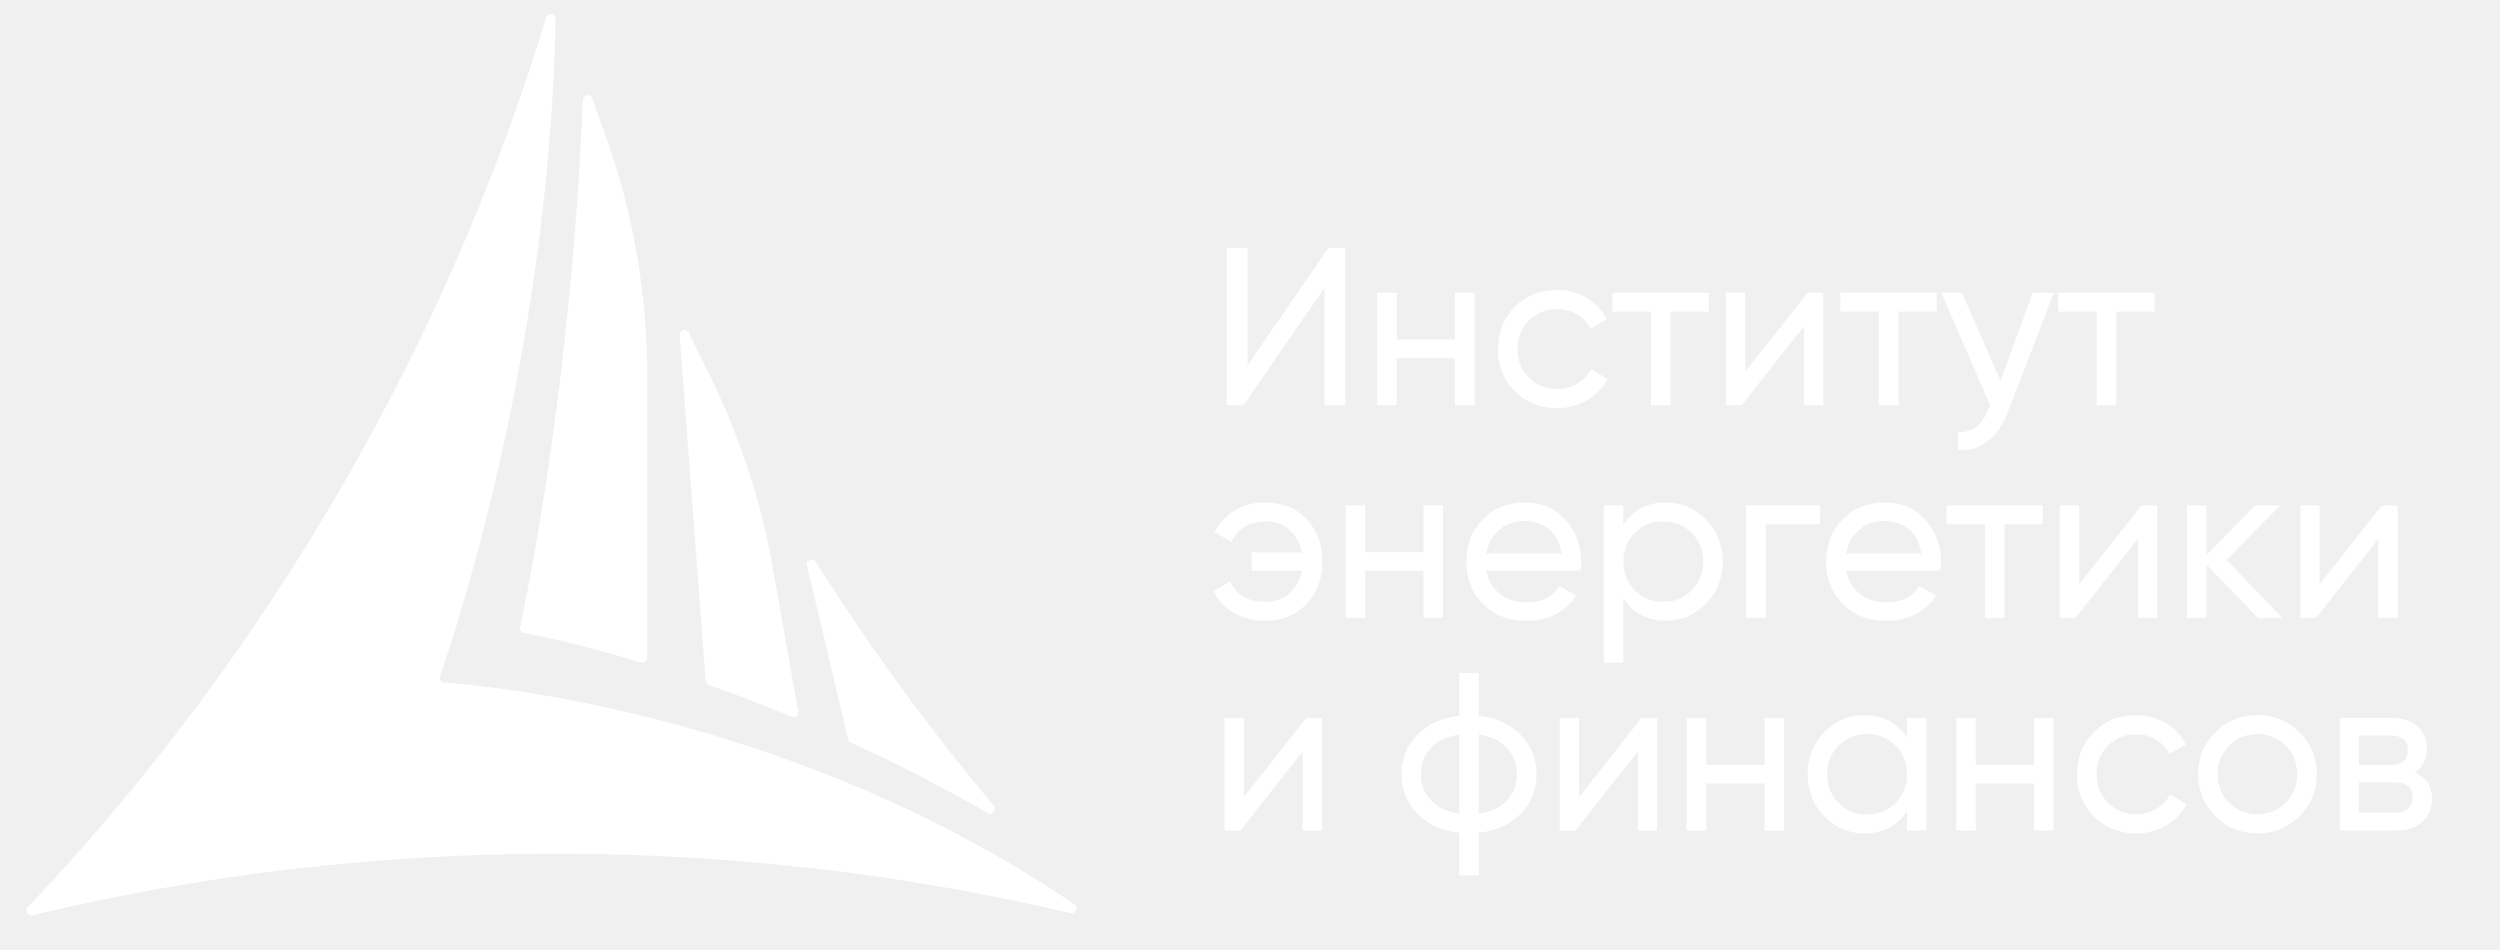
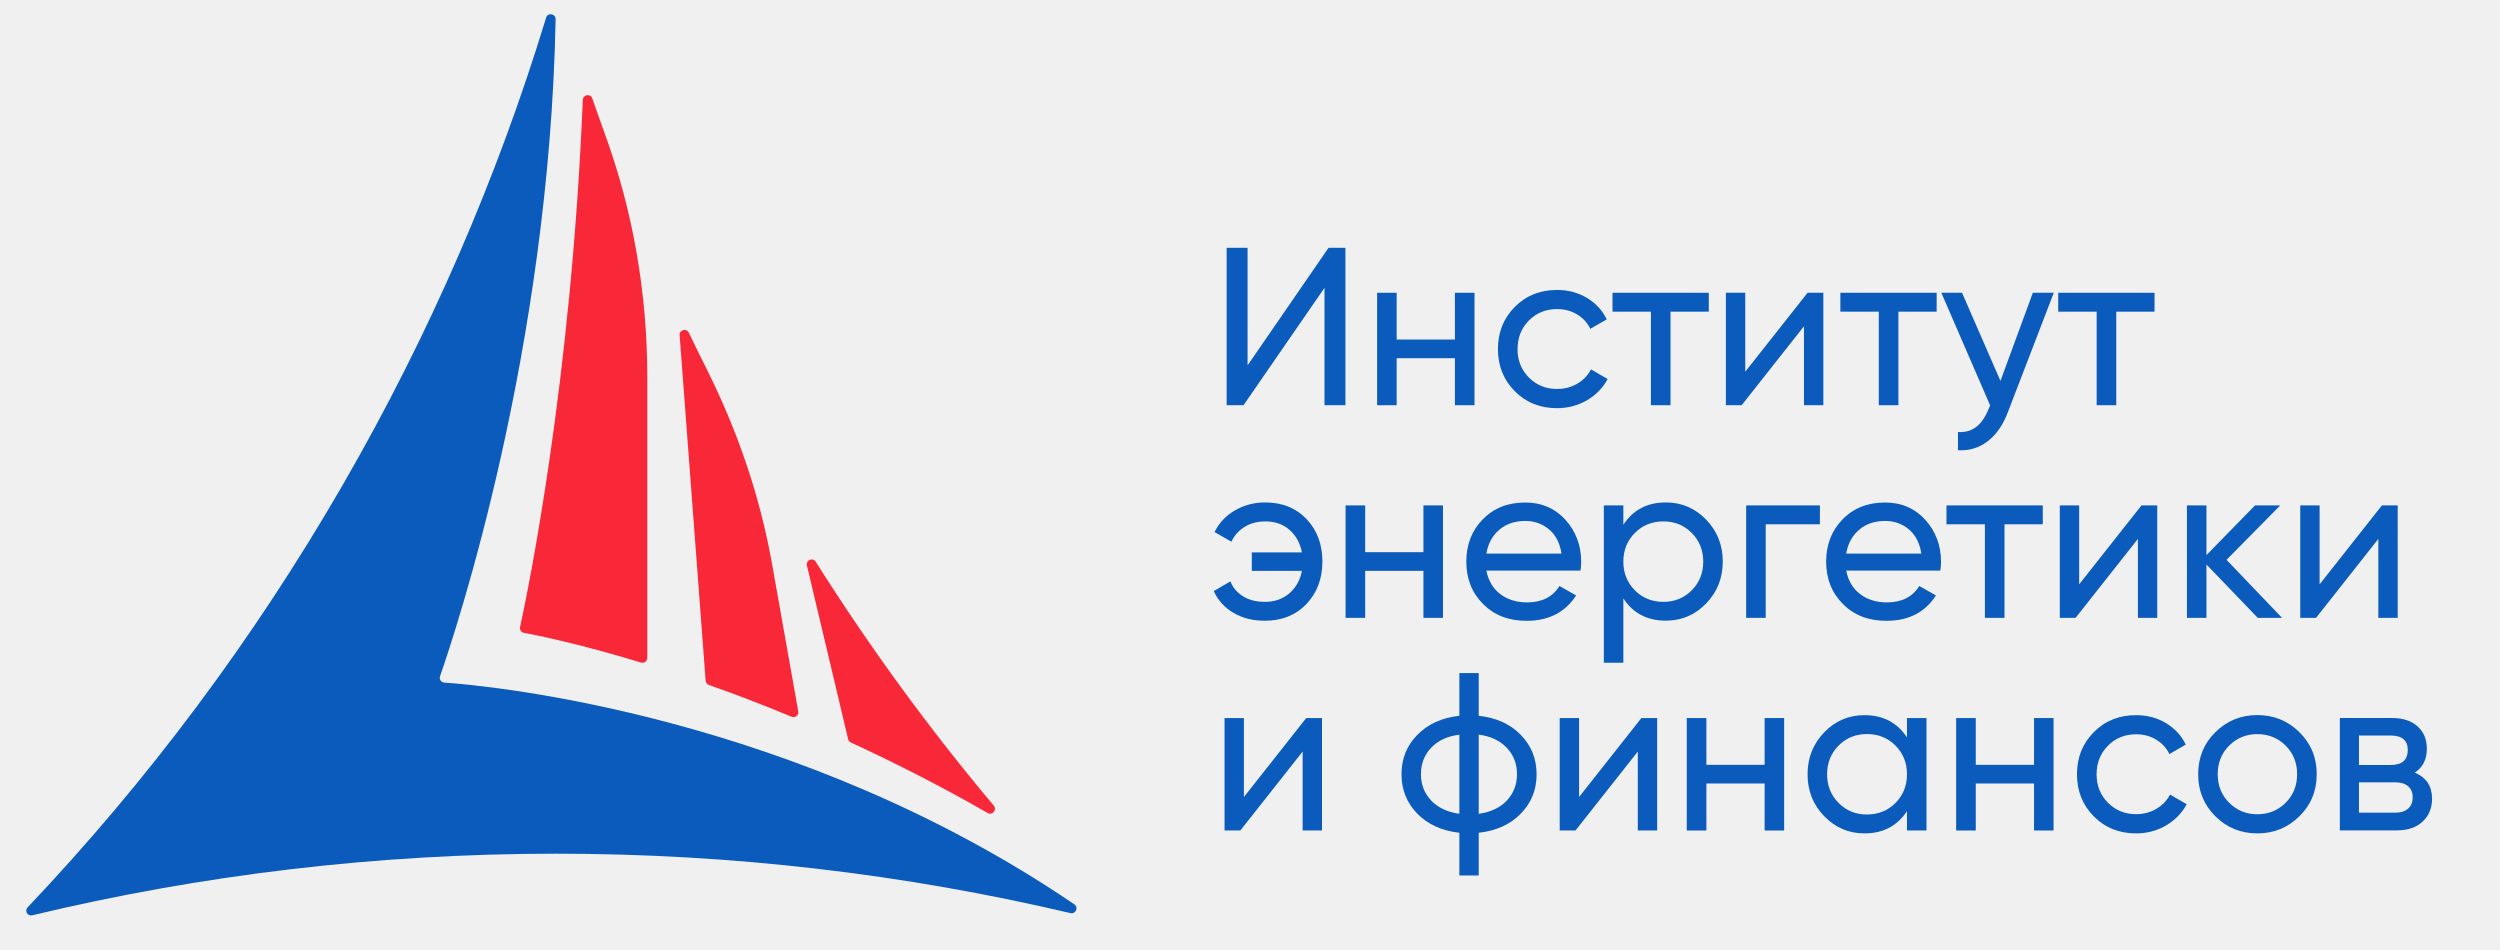
<svg xmlns="http://www.w3.org/2000/svg" version="1.1" id="Слой_1" x="0px" y="0px" viewBox="0 0 320.14 121.6" style="enable-background:new 0 0 320.14 121.6;" xml:space="preserve">
  <style type="text/css">
- 	.st0{fill:#FFFFFF;}
+ 	.st0{fill:#0A5BBC;}
+ 	.st1{fill:#F92838;}
</style>
  <g>
+     <path class="st0" d="M169.61,51.89V36.86l-10.37,15.03h-2.16V31.73h2.68v15.06l10.37-15.06h2.16v20.16H169.61z" />
+     <path class="st0" d="M186.31,37.49h2.51v14.4h-2.51v-6.02h-7.46v6.02h-2.5v-14.4h2.5v5.99h7.46V37.49z" />
+     <path class="st0" d="M199.39,52.27c-2.17,0-3.97-0.72-5.41-2.17c-1.44-1.45-2.16-3.25-2.16-5.4c0-2.15,0.72-3.95,2.16-5.4   c1.44-1.45,3.24-2.17,5.41-2.17c1.42,0,2.7,0.34,3.83,1.02c1.13,0.68,1.98,1.6,2.53,2.75l-2.1,1.21c-0.36-0.77-0.93-1.38-1.68-1.84   s-1.62-0.69-2.58-0.69c-1.44,0-2.65,0.49-3.61,1.47c-0.97,0.98-1.45,2.2-1.45,3.66c0,1.44,0.48,2.65,1.45,3.63   c0.97,0.98,2.17,1.47,3.61,1.47c0.96,0,1.82-0.23,2.59-0.68c0.77-0.45,1.35-1.06,1.76-1.83l2.13,1.24   c-0.61,1.13-1.5,2.04-2.65,2.72C202.06,51.92,200.79,52.27,199.39,52.27z" />
+     <path class="st0" d="M218.82,37.49v2.42h-4.9v11.98h-2.51V39.91h-4.92v-2.42H218.82z" />
+     <path class="st0" d="M231.47,37.49h2.02v14.4h-2.48V41.78l-7.98,10.11h-2.02v-14.4h2.48V47.6L231.47,37.49z" />
+     <path class="st0" d="M248,37.49v2.42h-4.9v11.98h-2.51V39.91h-4.92v-2.42H248z" />
+     <path class="st0" d="M260.32,37.49H263l-5.88,15.29c-0.61,1.63-1.48,2.88-2.59,3.73s-2.38,1.23-3.8,1.14v-2.33   c1.77,0.13,3.06-0.83,3.89-2.88l0.23-0.52l-6.25-14.43h2.65l4.92,11.29L260.32,37.49z" />
+     <path class="st0" d="M275.9,37.49v2.42h-4.9v11.98h-2.51V39.91h-4.92v-2.42H275.9z" />
+     <path class="st0" d="M162,64.34c2.19,0,3.96,0.71,5.31,2.13c1.35,1.42,2.03,3.24,2.03,5.44c0,2.19-0.68,4-2.04,5.43   c-1.36,1.43-3.14,2.15-5.33,2.15c-1.54,0-2.88-0.34-4.03-1.02c-1.15-0.68-1.99-1.61-2.51-2.78l2.13-1.24   c0.31,0.79,0.84,1.42,1.6,1.9c0.76,0.48,1.69,0.72,2.81,0.72c1.25,0,2.29-0.36,3.14-1.09c0.84-0.73,1.38-1.69,1.61-2.88h-6.42   v-2.36h6.42c-0.23-1.19-0.76-2.15-1.58-2.88c-0.83-0.73-1.86-1.09-3.11-1.09c-1.02,0-1.91,0.24-2.66,0.71   c-0.76,0.47-1.32,1.1-1.68,1.89l-2.16-1.24c0.58-1.17,1.44-2.09,2.59-2.76S160.56,64.34,162,64.34z" />
+     <path class="st0" d="M182.28,64.72h2.5v14.4h-2.5V73.1h-7.46v6.02h-2.51v-14.4h2.51v5.99h7.46V64.72z" />
+     <path class="st0" d="M190.34,73.07c0.25,1.29,0.84,2.29,1.77,3c0.93,0.71,2.08,1.07,3.44,1.07c1.9,0,3.28-0.7,4.15-2.1l2.13,1.21   c-1.4,2.17-3.51,3.25-6.34,3.25c-2.29,0-4.14-0.71-5.57-2.15c-1.43-1.43-2.15-3.24-2.15-5.43c0-2.17,0.7-3.97,2.1-5.41   c1.4-1.44,3.21-2.16,5.44-2.16c2.11,0,3.83,0.75,5.17,2.23c1.33,1.49,2,3.28,2,5.37c0,0.37-0.03,0.74-0.09,1.12H190.34z    M195.32,66.71c-1.34,0-2.46,0.38-3.34,1.14c-0.88,0.76-1.43,1.77-1.64,3.04h9.62c-0.21-1.36-0.75-2.4-1.61-3.11   S196.48,66.71,195.32,66.71z" />
+     <path class="st0" d="M213.32,64.34c2.02,0,3.73,0.73,5.16,2.2c1.42,1.47,2.13,3.26,2.13,5.37c0,2.11-0.71,3.9-2.13,5.37   c-1.42,1.47-3.14,2.2-5.16,2.2c-2.38,0-4.2-0.95-5.44-2.85v8.24h-2.5V64.72h2.5v2.48C209.13,65.29,210.94,64.34,213.32,64.34z    M213.01,77.07c1.44,0,2.65-0.49,3.63-1.48c0.98-0.99,1.47-2.21,1.47-3.67c0-1.46-0.49-2.68-1.47-3.67   c-0.98-0.99-2.19-1.48-3.63-1.48c-1.46,0-2.68,0.49-3.66,1.48c-0.98,0.99-1.47,2.21-1.47,3.67c0,1.46,0.49,2.68,1.47,3.67   C210.33,76.58,211.55,77.07,213.01,77.07z" />
+     <path class="st0" d="M233.05,64.72v2.42h-6.94v11.98h-2.5v-14.4H233.05z" />
+     <path class="st0" d="M236.42,73.07c0.25,1.29,0.84,2.29,1.77,3c0.93,0.71,2.08,1.07,3.44,1.07c1.9,0,3.28-0.7,4.15-2.1l2.13,1.21   c-1.4,2.17-3.51,3.25-6.34,3.25c-2.29,0-4.14-0.71-5.57-2.15c-1.43-1.43-2.15-3.24-2.15-5.43c0-2.17,0.7-3.97,2.1-5.41   c1.4-1.44,3.22-2.16,5.44-2.16c2.11,0,3.83,0.75,5.17,2.23c1.33,1.49,2,3.28,2,5.37c0,0.37-0.03,0.74-0.09,1.12H236.42z    M241.4,66.71c-1.34,0-2.46,0.38-3.34,1.14c-0.88,0.76-1.43,1.77-1.64,3.04h9.62c-0.21-1.36-0.75-2.4-1.61-3.11   C243.56,67.06,242.55,66.71,241.4,66.71z" />
+     <path class="st0" d="M261.59,64.72v2.42h-4.9v11.98h-2.51V67.14h-4.92v-2.42H261.59z" />
+     <path class="st0" d="M274.23,64.72h2.02v14.4h-2.48V69.01l-7.98,10.11h-2.02v-14.4h2.48v10.11L274.23,64.72z" />
+     <path class="st0" d="M292.23,79.12h-3.11l-6.57-6.83v6.83h-2.5v-14.4h2.5v6.36l6.22-6.36H292l-6.88,6.97L292.23,79.12z" />
+     <path class="st0" d="M305.02,64.72h2.02v14.4h-2.48V69.01l-7.98,10.11h-2.02v-14.4h2.48v10.11L305.02,64.72z" />
+     <path class="st0" d="M167.27,91.95h2.02v14.4h-2.48V96.24l-7.98,10.11h-2.02v-14.4h2.48v10.11L167.27,91.95z" />
+     <path class="st0" d="M194.75,94.11c1.34,1.38,2.02,3.06,2.02,5.04c0,1.98-0.67,3.66-2.02,5.04c-1.34,1.38-3.14,2.2-5.39,2.45v5.47   h-2.48v-5.47c-2.25-0.25-4.04-1.07-5.39-2.45c-1.34-1.38-2.02-3.06-2.02-5.04c0-1.98,0.67-3.66,2.02-5.04   c1.34-1.38,3.14-2.2,5.39-2.45v-5.47h2.48v5.47C191.61,91.91,193.4,92.72,194.75,94.11z M181.96,99.14c0,1.33,0.44,2.45,1.31,3.37   c0.87,0.92,2.08,1.49,3.61,1.7V94.08c-1.54,0.19-2.74,0.75-3.61,1.67C182.4,96.67,181.96,97.8,181.96,99.14z M189.36,104.21   c1.54-0.21,2.74-0.78,3.6-1.7c0.86-0.92,1.3-2.04,1.3-3.37c0-1.32-0.43-2.45-1.3-3.37c-0.86-0.92-2.06-1.49-3.6-1.7V104.21z" />
+     <path class="st0" d="M210.19,91.95h2.02v14.4h-2.48V96.24l-7.98,10.11h-2.02v-14.4h2.48v10.11L210.19,91.95z" />
+     <path class="st0" d="M225.97,91.95h2.5v14.4h-2.5v-6.02h-7.46v6.02H216v-14.4h2.51v5.99h7.46V91.95z" />
+     <path class="st0" d="M244.2,91.95h2.5v14.4h-2.5v-2.48c-1.25,1.9-3.06,2.85-5.44,2.85c-2.02,0-3.73-0.73-5.16-2.2   s-2.13-3.26-2.13-5.37c0-2.11,0.71-3.9,2.13-5.37s3.14-2.2,5.16-2.2c2.38,0,4.19,0.95,5.44,2.85V91.95z M239.07,104.3   c1.46,0,2.68-0.49,3.66-1.48c0.98-0.99,1.47-2.21,1.47-3.67c0-1.46-0.49-2.68-1.47-3.67c-0.98-0.99-2.2-1.48-3.66-1.48   c-1.44,0-2.65,0.49-3.63,1.48c-0.98,0.99-1.47,2.21-1.47,3.67c0,1.46,0.49,2.68,1.47,3.67C236.42,103.81,237.63,104.3,239.07,104.3   z" />
+     <path class="st0" d="M260.47,91.95h2.5v14.4h-2.5v-6.02h-7.46v6.02h-2.51v-14.4h2.51v5.99h7.46V91.95z" />
+     <path class="st0" d="M273.54,106.72c-2.17,0-3.97-0.72-5.41-2.17c-1.44-1.45-2.16-3.25-2.16-5.4c0-2.15,0.72-3.95,2.16-5.4   c1.44-1.45,3.24-2.17,5.41-2.17c1.42,0,2.7,0.34,3.83,1.02c1.13,0.68,1.98,1.6,2.53,2.75l-2.1,1.21c-0.36-0.77-0.93-1.38-1.68-1.84   s-1.62-0.69-2.58-0.69c-1.44,0-2.65,0.49-3.61,1.47c-0.97,0.98-1.45,2.2-1.45,3.66c0,1.44,0.48,2.65,1.45,3.63   c0.97,0.98,2.17,1.47,3.61,1.47c0.96,0,1.82-0.23,2.59-0.68c0.77-0.45,1.35-1.06,1.76-1.83l2.13,1.24   c-0.61,1.13-1.5,2.04-2.65,2.72C276.22,106.38,274.94,106.72,273.54,106.72z" />
+     <path class="st0" d="M294.45,104.53c-1.48,1.46-3.27,2.19-5.39,2.19c-2.11,0-3.9-0.73-5.37-2.19s-2.2-3.25-2.2-5.39   c0-2.13,0.73-3.93,2.2-5.38s3.26-2.19,5.37-2.19c2.11,0,3.91,0.73,5.39,2.19c1.48,1.46,2.22,3.25,2.22,5.38   C296.67,101.28,295.93,103.07,294.45,104.53z M289.06,104.27c1.44,0,2.65-0.49,3.63-1.47c0.98-0.98,1.47-2.2,1.47-3.66   c0-1.46-0.49-2.68-1.47-3.66c-0.98-0.98-2.19-1.47-3.63-1.47c-1.42,0-2.62,0.49-3.6,1.47c-0.98,0.98-1.47,2.2-1.47,3.66   c0,1.46,0.49,2.68,1.47,3.66C286.44,103.78,287.64,104.27,289.06,104.27z" />
+     <path class="st0" d="M309.22,98.94c1.48,0.61,2.22,1.73,2.22,3.34c0,1.19-0.4,2.17-1.2,2.92c-0.8,0.76-1.93,1.14-3.41,1.14h-7.2   v-14.4h6.62c1.44,0,2.55,0.36,3.34,1.08c0.79,0.72,1.18,1.67,1.18,2.84C310.78,97.24,310.26,98.27,309.22,98.94z M306.14,94.19   h-4.06v3.77h4.06c1.46,0,2.19-0.64,2.19-1.93C308.33,94.81,307.6,94.19,306.14,94.19z M306.69,104.07c0.73,0,1.29-0.17,1.68-0.52   c0.39-0.34,0.59-0.83,0.59-1.47c0-0.59-0.2-1.06-0.59-1.4s-0.96-0.5-1.68-0.5h-4.61v3.89H306.69z" />
+   </g>
+   <g>
    <g>
-       <path class="st0" d="M169.61,51.89V36.86l-10.37,15.03h-2.16V31.73h2.68v15.06l10.37-15.06h2.16v20.16H169.61z" />
-       <path class="st0" d="M186.31,37.49h2.51v14.4h-2.51v-6.02h-7.46v6.02h-2.5v-14.4h2.5v5.99h7.46V37.49z" />
-       <path class="st0" d="M199.39,52.27c-2.17,0-3.97-0.72-5.41-2.17c-1.44-1.45-2.16-3.25-2.16-5.4c0-2.15,0.72-3.95,2.16-5.4    c1.44-1.45,3.24-2.17,5.41-2.17c1.42,0,2.7,0.34,3.83,1.02c1.13,0.68,1.98,1.6,2.53,2.75l-2.1,1.21    c-0.36-0.77-0.93-1.38-1.68-1.84s-1.62-0.69-2.58-0.69c-1.44,0-2.65,0.49-3.61,1.47c-0.97,0.98-1.45,2.2-1.45,3.66    c0,1.44,0.48,2.65,1.45,3.63c0.97,0.98,2.17,1.47,3.61,1.47c0.96,0,1.82-0.23,2.59-0.68c0.77-0.45,1.35-1.06,1.76-1.83l2.13,1.24    c-0.61,1.13-1.5,2.04-2.65,2.72C202.06,51.92,200.79,52.27,199.39,52.27z" />
-       <path class="st0" d="M218.82,37.49v2.42h-4.9v11.98h-2.51V39.91h-4.92v-2.42H218.82z" />
-       <path class="st0" d="M231.47,37.49h2.02v14.4h-2.48V41.78l-7.98,10.11h-2.02v-14.4h2.48V47.6L231.47,37.49z" />
-       <path class="st0" d="M248,37.49v2.42h-4.9v11.98h-2.51V39.91h-4.92v-2.42H248z" />
-       <path class="st0" d="M260.32,37.49H263l-5.88,15.29c-0.61,1.63-1.48,2.88-2.59,3.73s-2.38,1.23-3.8,1.14v-2.33    c1.77,0.13,3.06-0.83,3.89-2.88l0.23-0.52l-6.25-14.43h2.65l4.92,11.29L260.32,37.49z" />
-       <path class="st0" d="M275.9,37.49v2.42h-4.9v11.98h-2.51V39.91h-4.92v-2.42H275.9z" />
-       <path class="st0" d="M162,64.34c2.19,0,3.96,0.71,5.31,2.13c1.35,1.42,2.03,3.24,2.03,5.44c0,2.19-0.68,4-2.04,5.43    c-1.36,1.43-3.14,2.15-5.33,2.15c-1.54,0-2.88-0.34-4.03-1.02c-1.15-0.68-1.99-1.61-2.51-2.78l2.13-1.24    c0.31,0.79,0.84,1.42,1.6,1.9c0.76,0.48,1.69,0.72,2.81,0.72c1.25,0,2.29-0.36,3.14-1.09c0.84-0.73,1.38-1.69,1.61-2.88h-6.42    v-2.36h6.42c-0.23-1.19-0.76-2.15-1.58-2.88c-0.83-0.73-1.86-1.09-3.11-1.09c-1.02,0-1.91,0.24-2.66,0.71    c-0.76,0.47-1.32,1.1-1.68,1.89l-2.16-1.24c0.58-1.17,1.44-2.09,2.59-2.76S160.56,64.34,162,64.34z" />
-       <path class="st0" d="M182.28,64.72h2.5v14.4h-2.5V73.1h-7.46v6.02h-2.51v-14.4h2.51v5.99h7.46V64.72z" />
-       <path class="st0" d="M190.34,73.07c0.25,1.29,0.84,2.29,1.77,3c0.93,0.71,2.08,1.07,3.44,1.07c1.9,0,3.28-0.7,4.15-2.1l2.13,1.21    c-1.4,2.17-3.51,3.25-6.34,3.25c-2.29,0-4.14-0.71-5.57-2.15c-1.43-1.43-2.15-3.24-2.15-5.43c0-2.17,0.7-3.97,2.1-5.41    c1.4-1.44,3.21-2.16,5.44-2.16c2.11,0,3.83,0.75,5.17,2.23c1.33,1.49,2,3.28,2,5.37c0,0.37-0.03,0.74-0.09,1.12H190.34z     M195.32,66.71c-1.34,0-2.46,0.38-3.34,1.14c-0.88,0.76-1.43,1.77-1.64,3.04h9.62c-0.21-1.36-0.75-2.4-1.61-3.11    S196.48,66.71,195.32,66.71z" />
-       <path class="st0" d="M213.32,64.34c2.02,0,3.73,0.73,5.16,2.2c1.42,1.47,2.13,3.26,2.13,5.37c0,2.11-0.71,3.9-2.13,5.37    c-1.42,1.47-3.14,2.2-5.16,2.2c-2.38,0-4.2-0.95-5.44-2.85v8.24h-2.5V64.72h2.5v2.48C209.13,65.29,210.94,64.34,213.32,64.34z     M213.01,77.07c1.44,0,2.65-0.49,3.63-1.48c0.98-0.99,1.47-2.21,1.47-3.67c0-1.46-0.49-2.68-1.47-3.67    c-0.98-0.99-2.19-1.48-3.63-1.48c-1.46,0-2.68,0.49-3.66,1.48c-0.98,0.99-1.47,2.21-1.47,3.67c0,1.46,0.49,2.68,1.47,3.67    C210.33,76.58,211.55,77.07,213.01,77.07z" />
-       <path class="st0" d="M233.05,64.72v2.42h-6.94v11.98h-2.5v-14.4H233.05z" />
-       <path class="st0" d="M236.42,73.07c0.25,1.29,0.84,2.29,1.77,3c0.93,0.71,2.08,1.07,3.44,1.07c1.9,0,3.28-0.7,4.15-2.1l2.13,1.21    c-1.4,2.17-3.51,3.25-6.34,3.25c-2.29,0-4.14-0.71-5.57-2.15c-1.43-1.43-2.15-3.24-2.15-5.43c0-2.17,0.7-3.97,2.1-5.41    c1.4-1.44,3.22-2.16,5.44-2.16c2.11,0,3.83,0.75,5.17,2.23c1.33,1.49,2,3.28,2,5.37c0,0.37-0.03,0.74-0.09,1.12H236.42z     M241.4,66.71c-1.34,0-2.46,0.38-3.34,1.14c-0.88,0.76-1.43,1.77-1.64,3.04h9.62c-0.21-1.36-0.75-2.4-1.61-3.11    C243.56,67.06,242.55,66.71,241.4,66.71z" />
-       <path class="st0" d="M261.59,64.72v2.42h-4.9v11.98h-2.51V67.14h-4.92v-2.42H261.59z" />
-       <path class="st0" d="M274.23,64.72h2.02v14.4h-2.48V69.01l-7.98,10.11h-2.02v-14.4h2.48v10.11L274.23,64.72z" />
-       <path class="st0" d="M292.23,79.12h-3.11l-6.57-6.83v6.83h-2.5v-14.4h2.5v6.36l6.22-6.36H292l-6.88,6.97L292.23,79.12z" />
-       <path class="st0" d="M305.02,64.72h2.02v14.4h-2.48V69.01l-7.98,10.11h-2.02v-14.4h2.48v10.11L305.02,64.72z" />
-       <path class="st0" d="M167.27,91.95h2.02v14.4h-2.48V96.24l-7.98,10.11h-2.02v-14.4h2.48v10.11L167.27,91.95z" />
-       <path class="st0" d="M194.75,94.11c1.34,1.38,2.02,3.06,2.02,5.04c0,1.98-0.67,3.66-2.02,5.04c-1.34,1.38-3.14,2.2-5.39,2.45v5.47    h-2.48v-5.47c-2.25-0.25-4.04-1.07-5.39-2.45c-1.34-1.38-2.02-3.06-2.02-5.04c0-1.98,0.67-3.66,2.02-5.04    c1.34-1.38,3.14-2.2,5.39-2.45v-5.47h2.48v5.47C191.61,91.91,193.4,92.72,194.75,94.11z M181.96,99.14c0,1.33,0.44,2.45,1.31,3.37    c0.87,0.92,2.08,1.49,3.61,1.7V94.08c-1.54,0.19-2.74,0.75-3.61,1.67C182.4,96.67,181.96,97.8,181.96,99.14z M189.36,104.21    c1.54-0.21,2.74-0.78,3.6-1.7c0.86-0.92,1.3-2.04,1.3-3.37c0-1.32-0.43-2.45-1.3-3.37c-0.86-0.92-2.06-1.49-3.6-1.7V104.21z" />
-       <path class="st0" d="M210.19,91.95h2.02v14.4h-2.48V96.24l-7.98,10.11h-2.02v-14.4h2.48v10.11L210.19,91.95z" />
-       <path class="st0" d="M225.97,91.95h2.5v14.4h-2.5v-6.02h-7.46v6.02H216v-14.4h2.51v5.99h7.46V91.95z" />
-       <path class="st0" d="M244.2,91.95h2.5v14.4h-2.5v-2.48c-1.25,1.9-3.06,2.85-5.44,2.85c-2.02,0-3.73-0.73-5.16-2.2    s-2.13-3.26-2.13-5.37c0-2.11,0.71-3.9,2.13-5.37s3.14-2.2,5.16-2.2c2.38,0,4.19,0.95,5.44,2.85V91.95z M239.07,104.3    c1.46,0,2.68-0.49,3.66-1.48c0.98-0.99,1.47-2.21,1.47-3.67c0-1.46-0.49-2.68-1.47-3.67c-0.98-0.99-2.2-1.48-3.66-1.48    c-1.44,0-2.65,0.49-3.63,1.48c-0.98,0.99-1.47,2.21-1.47,3.67c0,1.46,0.49,2.68,1.47,3.67    C236.42,103.81,237.63,104.3,239.07,104.3z" />
-       <path class="st0" d="M260.47,91.95h2.5v14.4h-2.5v-6.02h-7.46v6.02h-2.51v-14.4h2.51v5.99h7.46V91.95z" />
-       <path class="st0" d="M273.54,106.72c-2.17,0-3.97-0.72-5.41-2.17c-1.44-1.45-2.16-3.25-2.16-5.4c0-2.15,0.72-3.95,2.16-5.4    c1.44-1.45,3.24-2.17,5.41-2.17c1.42,0,2.7,0.34,3.83,1.02c1.13,0.68,1.98,1.6,2.53,2.75l-2.1,1.21    c-0.36-0.77-0.93-1.38-1.68-1.84s-1.62-0.69-2.58-0.69c-1.44,0-2.65,0.49-3.61,1.47c-0.97,0.98-1.45,2.2-1.45,3.66    c0,1.44,0.48,2.65,1.45,3.63c0.97,0.98,2.17,1.47,3.61,1.47c0.96,0,1.82-0.23,2.59-0.68c0.77-0.45,1.35-1.06,1.76-1.83l2.13,1.24    c-0.61,1.13-1.5,2.04-2.65,2.72C276.22,106.38,274.94,106.72,273.54,106.72z" />
-       <path class="st0" d="M294.45,104.53c-1.48,1.46-3.27,2.19-5.39,2.19c-2.11,0-3.9-0.73-5.37-2.19s-2.2-3.25-2.2-5.39    c0-2.13,0.73-3.93,2.2-5.38s3.26-2.19,5.37-2.19c2.11,0,3.91,0.73,5.39,2.19c1.48,1.46,2.22,3.25,2.22,5.38    C296.67,101.28,295.93,103.07,294.45,104.53z M289.06,104.27c1.44,0,2.65-0.49,3.63-1.47c0.98-0.98,1.47-2.2,1.47-3.66    c0-1.46-0.49-2.68-1.47-3.66c-0.98-0.98-2.19-1.47-3.63-1.47c-1.42,0-2.62,0.49-3.6,1.47c-0.98,0.98-1.47,2.2-1.47,3.66    c0,1.46,0.49,2.68,1.47,3.66C286.44,103.78,287.64,104.27,289.06,104.27z" />
-       <path class="st0" d="M309.22,98.94c1.48,0.61,2.22,1.73,2.22,3.34c0,1.19-0.4,2.17-1.2,2.92c-0.8,0.76-1.93,1.14-3.41,1.14h-7.2    v-14.4h6.62c1.44,0,2.55,0.36,3.34,1.08c0.79,0.72,1.18,1.67,1.18,2.84C310.78,97.24,310.26,98.27,309.22,98.94z M306.14,94.19    h-4.06v3.77h4.06c1.46,0,2.19-0.64,2.19-1.93C308.33,94.81,307.6,94.19,306.14,94.19z M306.69,104.07c0.73,0,1.29-0.17,1.68-0.52    c0.39-0.34,0.59-0.83,0.59-1.47c0-0.59-0.2-1.06-0.59-1.4s-0.96-0.5-1.68-0.5h-4.61v3.89H306.69z" />
-     </g>
-     <g>
-       <g>
-         <path class="st0" d="M75.85,12.61c0.52,1.5,1.05,3.01,1.6,4.51c3.64,9.98,5.44,20.54,5.44,31.16v35.97     c0,0.42-0.41,0.72-0.82,0.59c-7.81-2.38-13.21-3.47-14.98-3.8c-0.35-0.06-0.56-0.4-0.49-0.74c0.96-4.4,6.56-31.38,8.03-67.51     C74.67,12.1,75.62,11.95,75.85,12.61z" />
-         <path class="st0" d="M101.36,91.78c-3.74-1.56-7.3-2.91-10.59-4.07c-0.23-0.08-0.39-0.29-0.41-0.54l-3.33-44.25     c-0.05-0.69,0.88-0.94,1.18-0.31c0.73,1.52,1.47,3.03,2.23,4.54c3.97,7.91,6.87,16.32,8.42,25.03l3.36,18.91     C102.31,91.59,101.82,91.97,101.36,91.78z" />
-         <path class="st0" d="M126.48,104.11c-6.06-3.48-11.96-6.46-17.53-9.03c-0.17-0.08-0.3-0.23-0.34-0.42l-5.28-22.25     c-0.16-0.69,0.75-1.07,1.13-0.47c6.98,11.05,14.6,21.47,22.8,31.23C127.7,103.71,127.08,104.46,126.48,104.11z" />
-         <path class="st0" d="M137.58,115.81c0.57,0.39,0.17,1.27-0.5,1.12c-21.16-4.98-43.21-7.61-65.88-7.61     c-23.09,0-45.55,2.73-67.07,7.89c-0.6,0.14-1.02-0.57-0.59-1.02c15.22-16.05,28.82-34.13,40.37-54.13     c11.15-19.3,19.79-39.35,26.02-59.79c0.21-0.7,1.24-0.53,1.22,0.2c-0.81,42.41-12.83,78.47-14.8,84.12     c-0.14,0.39,0.13,0.79,0.54,0.82C62.96,87.83,101.93,91.55,137.58,115.81z" />
-       </g>
+       <path class="st1" d="M75.85,12.61c0.52,1.5,1.05,3.01,1.6,4.51c3.64,9.98,5.44,20.54,5.44,31.16v35.97c0,0.42-0.41,0.72-0.82,0.59    c-7.81-2.38-13.21-3.47-14.98-3.8c-0.35-0.06-0.56-0.4-0.49-0.74c0.96-4.4,6.56-31.38,8.03-67.51    C74.67,12.1,75.62,11.95,75.85,12.61z" />
+       <path class="st1" d="M101.36,91.78c-3.74-1.56-7.3-2.91-10.59-4.07c-0.23-0.08-0.39-0.29-0.41-0.54l-3.33-44.25    c-0.05-0.69,0.88-0.94,1.18-0.31c0.73,1.52,1.47,3.03,2.23,4.54c3.97,7.91,6.87,16.32,8.42,25.03l3.36,18.91    C102.31,91.59,101.82,91.97,101.36,91.78z" />
+       <path class="st1" d="M126.48,104.11c-6.06-3.48-11.96-6.46-17.53-9.03c-0.17-0.08-0.3-0.23-0.34-0.42l-5.28-22.25    c-0.16-0.69,0.75-1.07,1.13-0.47c6.98,11.05,14.6,21.47,22.8,31.23C127.7,103.71,127.08,104.46,126.48,104.11z" />
+       <path class="st0" d="M137.58,115.81c0.57,0.39,0.17,1.27-0.5,1.12c-21.16-4.98-43.21-7.61-65.88-7.61    c-23.09,0-45.55,2.73-67.07,7.89c-0.6,0.14-1.02-0.57-0.59-1.02c15.22-16.05,28.82-34.13,40.37-54.13    c11.15-19.3,19.79-39.35,26.02-59.79c0.21-0.7,1.24-0.53,1.22,0.2c-0.81,42.41-12.83,78.47-14.8,84.12    c-0.14,0.39,0.13,0.79,0.54,0.82C62.96,87.83,101.93,91.55,137.58,115.81z" />
    </g>
  </g>
</svg>
